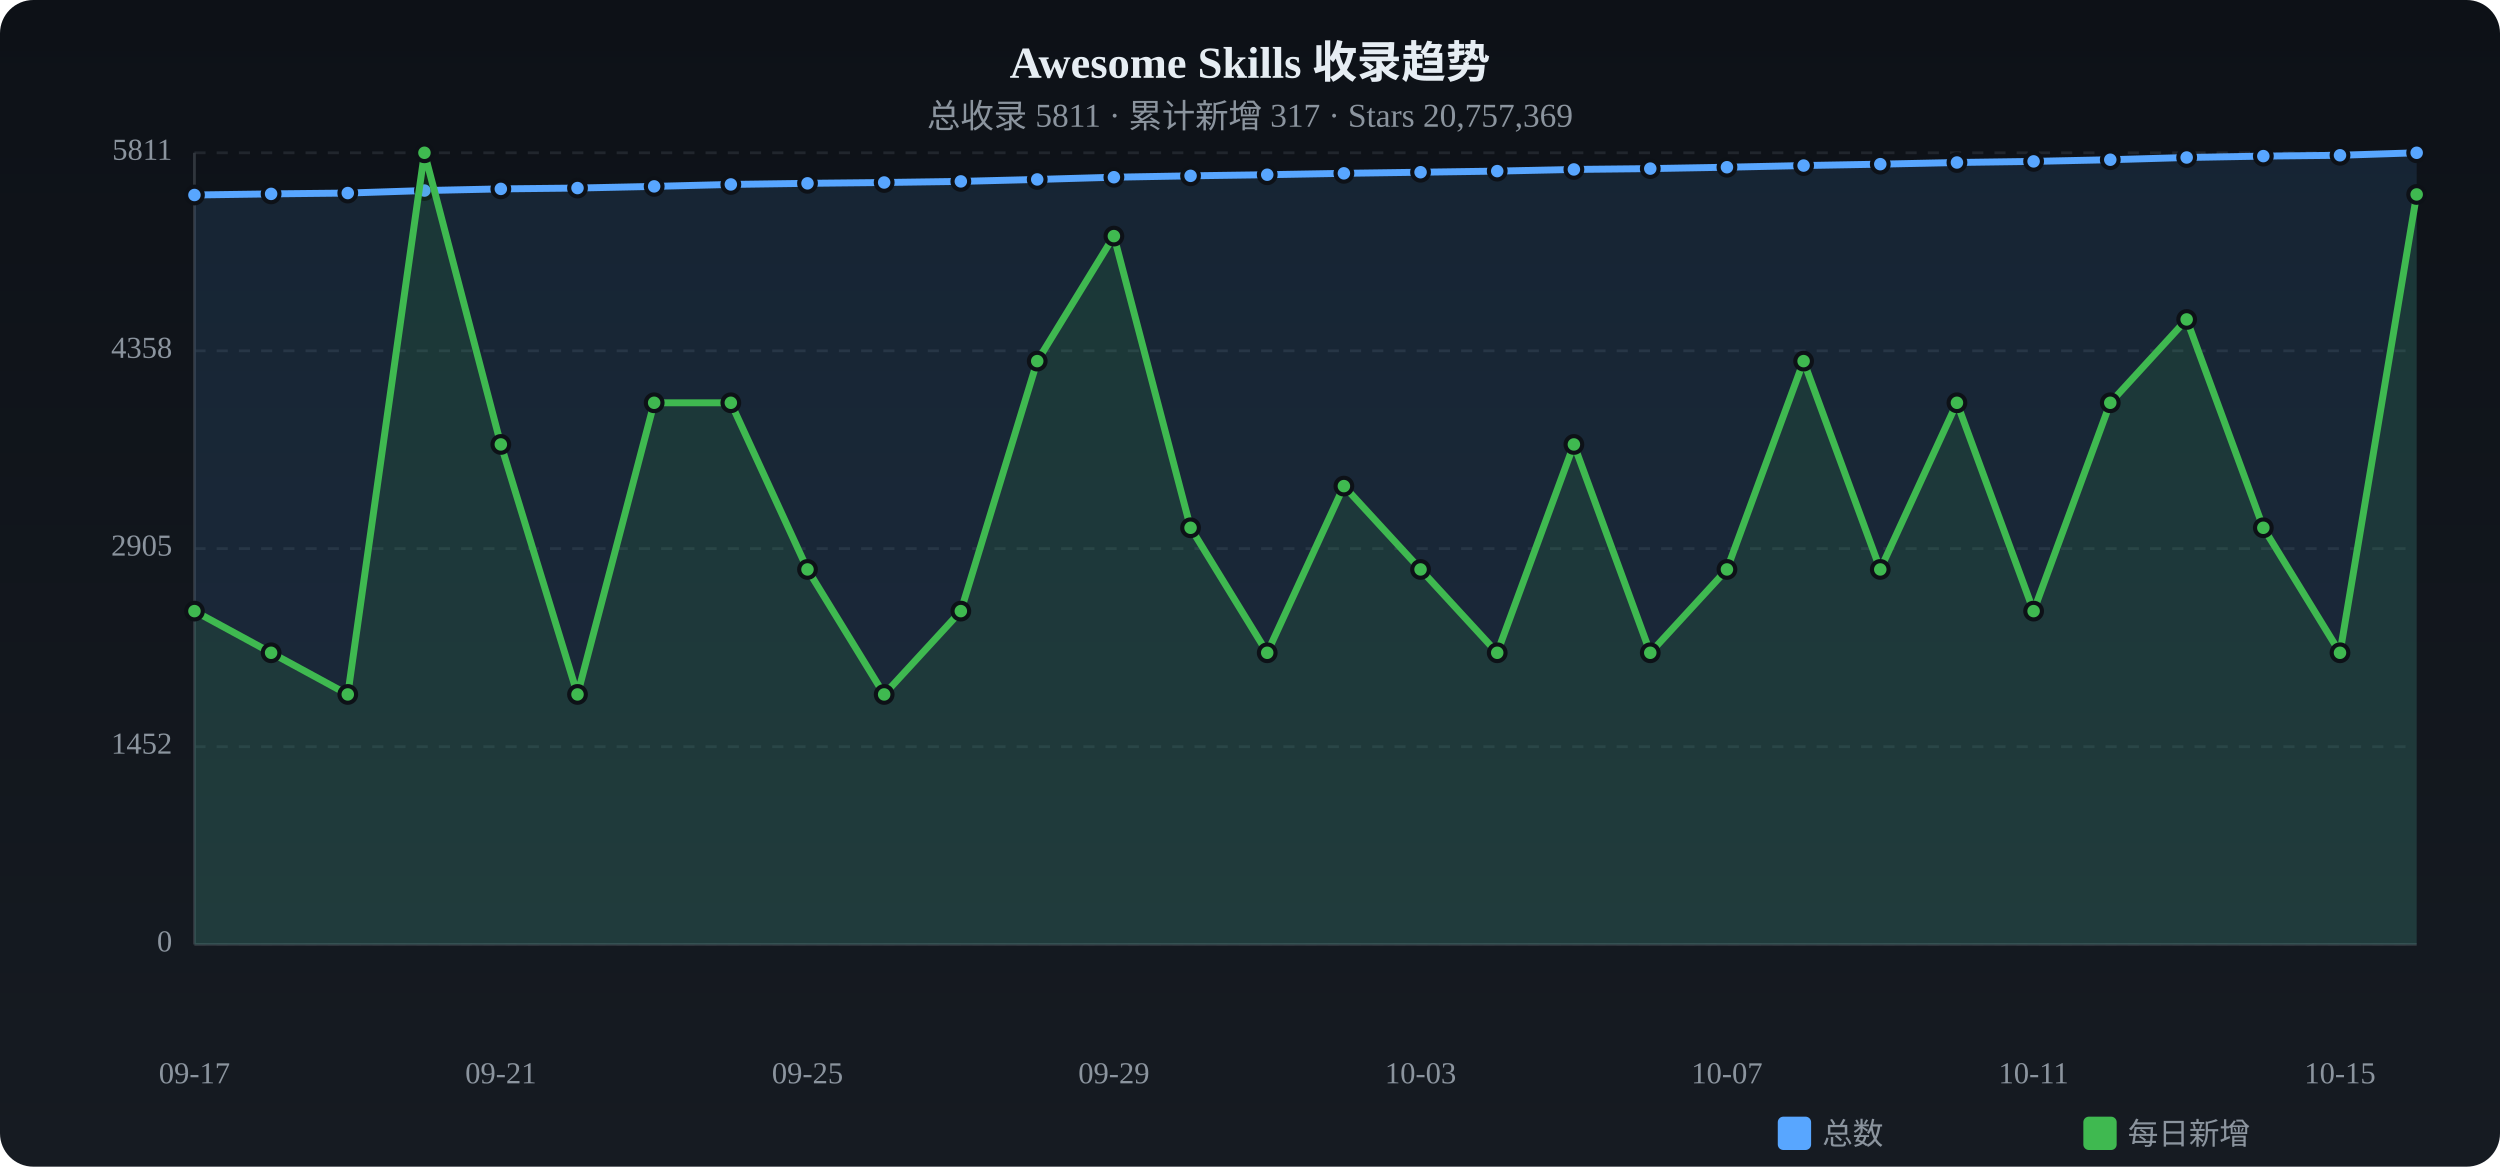
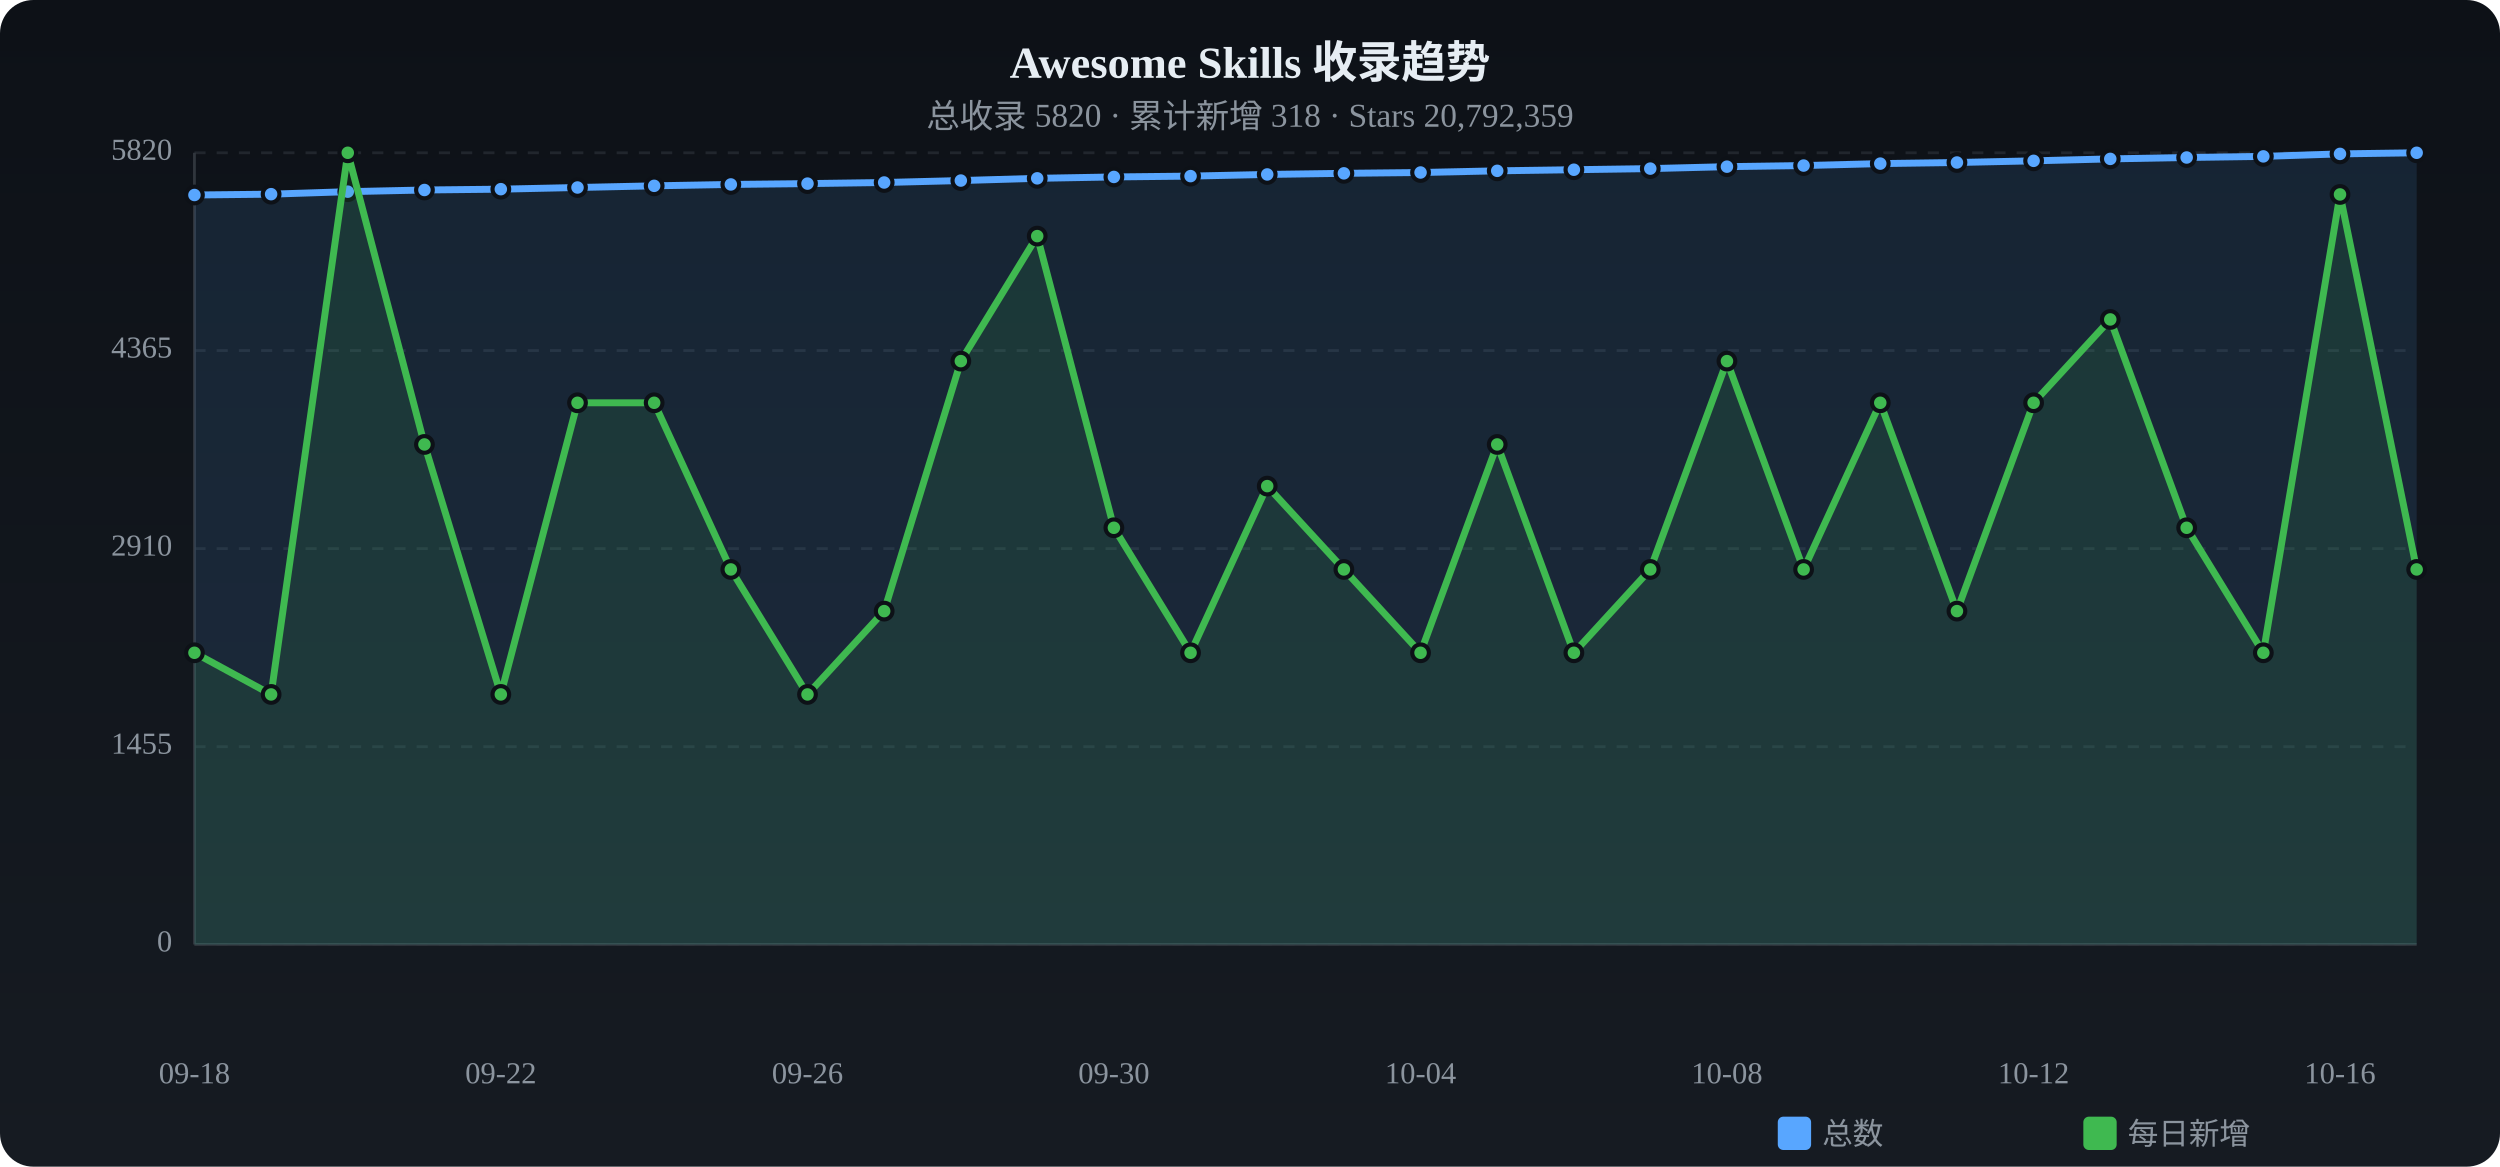
<svg xmlns="http://www.w3.org/2000/svg" viewBox="0 0 900 420" width="900" height="420">
  <defs>
    <linearGradient id="tbg" x1="0%" y1="0%" x2="0%" y2="100%">
      <stop offset="0%" stop-color="#0d1117" />
      <stop offset="100%" stop-color="#161b22" />
    </linearGradient>
  </defs>
  <rect width="900" height="420" rx="12" fill="url(#tbg)" />
  <text x="450.0" y="28" text-anchor="middle" fill="#e6edf3" font-size="16" font-weight="bold">Awesome Skills 收录趋势</text>
-   <text x="450.0" y="46" text-anchor="middle" fill="#8b949e" font-size="12">总收录 5811 · 累计新增 317 · Stars 20,757,369</text>
+   <text x="450.0" y="46" text-anchor="middle" fill="#8b949e" font-size="12">总收录 5820 · 累计新增 318 · Stars 20,792,359</text>
  <text x="62" y="340.0" text-anchor="end" fill="#8b949e" font-size="11" dominant-baseline="middle">0</text>
  <line x1="70" y1="340.0" x2="870" y2="340.0" stroke="#21262d" stroke-dasharray="4 4" />
-   <text x="62" y="268.8" text-anchor="end" fill="#8b949e" font-size="11" dominant-baseline="middle">1452</text>
+   <text x="62" y="268.8" text-anchor="end" fill="#8b949e" font-size="11" dominant-baseline="middle">1455</text>
  <line x1="70" y1="268.8" x2="870" y2="268.8" stroke="#21262d" stroke-dasharray="4 4" />
-   <text x="62" y="197.5" text-anchor="end" fill="#8b949e" font-size="11" dominant-baseline="middle">2905</text>
+   <text x="62" y="197.5" text-anchor="end" fill="#8b949e" font-size="11" dominant-baseline="middle">2910</text>
  <line x1="70" y1="197.5" x2="870" y2="197.5" stroke="#21262d" stroke-dasharray="4 4" />
-   <text x="62" y="126.3" text-anchor="end" fill="#8b949e" font-size="11" dominant-baseline="middle">4358</text>
-   <line x1="70" y1="126.3" x2="870" y2="126.3" stroke="#21262d" stroke-dasharray="4 4" />
-   <text x="62" y="55.0" text-anchor="end" fill="#8b949e" font-size="11" dominant-baseline="middle">5811</text>
+   <text x="62" y="126.2" text-anchor="end" fill="#8b949e" font-size="11" dominant-baseline="middle">4365</text>
+   <line x1="70" y1="126.2" x2="870" y2="126.2" stroke="#21262d" stroke-dasharray="4 4" />
+   <text x="62" y="55.0" text-anchor="end" fill="#8b949e" font-size="11" dominant-baseline="middle">5820</text>
  <line x1="70" y1="55.0" x2="870" y2="55.0" stroke="#21262d" stroke-dasharray="4 4" />
  <line x1="70" y1="55" x2="70" y2="340" stroke="#30363d" />
  <line x1="70" y1="340" x2="870" y2="340" stroke="#30363d" />
-   <path d="M70.0,70.2 L97.6,69.8 L125.2,69.5 L152.8,68.6 L180.3,68.0 L207.9,67.7 L235.5,67.1 L263.1,66.4 L290.7,66.0 L318.3,65.7 L345.9,65.3 L373.4,64.6 L401.0,63.8 L428.6,63.3 L456.2,62.9 L483.8,62.4 L511.4,62.0 L539.0,61.6 L566.6,61.0 L594.1,60.7 L621.7,60.2 L649.3,59.6 L676.9,59.1 L704.5,58.5 L732.1,58.1 L759.7,57.5 L787.2,56.7 L814.8,56.2 L842.4,55.9 L870.0,55.0 L870.0,340 L70.0,340 Z" fill="#58a6ff" opacity="0.12" />
-   <polyline points="70.0,70.2 97.6,69.8 125.2,69.5 152.8,68.6 180.3,68.0 207.9,67.7 235.5,67.1 263.1,66.4 290.7,66.0 318.3,65.7 345.9,65.3 373.4,64.6 401.0,63.8 428.6,63.3 456.2,62.9 483.8,62.4 511.4,62.0 539.0,61.6 566.6,61.0 594.1,60.7 621.7,60.2 649.3,59.6 676.9,59.1 704.5,58.5 732.1,58.1 759.7,57.5 787.2,56.7 814.8,56.2 842.4,55.9 870.0,55.0" fill="none" stroke="#58a6ff" stroke-width="2.5" stroke-linecap="round" stroke-linejoin="round" />
+   <path d="M70.0,70.2 L97.6,69.9 L125.2,69.0 L152.8,68.4 L180.3,68.1 L207.9,67.5 L235.5,66.9 L263.1,66.4 L290.7,66.1 L318.3,65.7 L345.9,65.0 L373.4,64.2 L401.0,63.7 L428.6,63.4 L456.2,62.8 L483.8,62.4 L511.4,62.1 L539.0,61.5 L566.6,61.1 L594.1,60.7 L621.7,60.0 L649.3,59.6 L676.9,58.9 L704.5,58.5 L732.1,57.9 L759.7,57.2 L787.2,56.7 L814.8,56.3 L842.4,55.4 L870.0,55.0 L870.0,340 L70.0,340 Z" fill="#58a6ff" opacity="0.12" />
+   <polyline points="70.0,70.2 97.6,69.9 125.2,69.0 152.8,68.4 180.3,68.1 207.9,67.5 235.5,66.9 263.1,66.4 290.7,66.1 318.3,65.7 345.9,65.0 373.4,64.2 401.0,63.7 428.6,63.4 456.2,62.8 483.8,62.4 511.4,62.1 539.0,61.5 566.6,61.1 594.1,60.7 621.7,60.0 649.3,59.6 676.9,58.9 704.5,58.5 732.1,57.9 759.7,57.2 787.2,56.7 814.8,56.3 842.4,55.4 870.0,55.0" fill="none" stroke="#58a6ff" stroke-width="2.5" stroke-linecap="round" stroke-linejoin="round" />
  <circle cx="70.0" cy="70.2" r="3" fill="#58a6ff" stroke="#0d1117" stroke-width="1.5" />
-   <circle cx="97.6" cy="69.8" r="3" fill="#58a6ff" stroke="#0d1117" stroke-width="1.5" />
-   <circle cx="125.2" cy="69.5" r="3" fill="#58a6ff" stroke="#0d1117" stroke-width="1.5" />
-   <circle cx="152.8" cy="68.6" r="3" fill="#58a6ff" stroke="#0d1117" stroke-width="1.5" />
-   <circle cx="180.3" cy="68.0" r="3" fill="#58a6ff" stroke="#0d1117" stroke-width="1.5" />
-   <circle cx="207.9" cy="67.7" r="3" fill="#58a6ff" stroke="#0d1117" stroke-width="1.5" />
-   <circle cx="235.5" cy="67.1" r="3" fill="#58a6ff" stroke="#0d1117" stroke-width="1.5" />
+   <circle cx="97.6" cy="69.9" r="3" fill="#58a6ff" stroke="#0d1117" stroke-width="1.5" />
+   <circle cx="125.2" cy="69.0" r="3" fill="#58a6ff" stroke="#0d1117" stroke-width="1.5" />
+   <circle cx="152.8" cy="68.4" r="3" fill="#58a6ff" stroke="#0d1117" stroke-width="1.5" />
+   <circle cx="180.3" cy="68.1" r="3" fill="#58a6ff" stroke="#0d1117" stroke-width="1.5" />
+   <circle cx="207.9" cy="67.5" r="3" fill="#58a6ff" stroke="#0d1117" stroke-width="1.5" />
+   <circle cx="235.5" cy="66.9" r="3" fill="#58a6ff" stroke="#0d1117" stroke-width="1.5" />
  <circle cx="263.1" cy="66.4" r="3" fill="#58a6ff" stroke="#0d1117" stroke-width="1.5" />
-   <circle cx="290.7" cy="66.0" r="3" fill="#58a6ff" stroke="#0d1117" stroke-width="1.5" />
+   <circle cx="290.7" cy="66.1" r="3" fill="#58a6ff" stroke="#0d1117" stroke-width="1.5" />
  <circle cx="318.3" cy="65.7" r="3" fill="#58a6ff" stroke="#0d1117" stroke-width="1.5" />
-   <circle cx="345.9" cy="65.3" r="3" fill="#58a6ff" stroke="#0d1117" stroke-width="1.5" />
-   <circle cx="373.4" cy="64.6" r="3" fill="#58a6ff" stroke="#0d1117" stroke-width="1.5" />
-   <circle cx="401.0" cy="63.8" r="3" fill="#58a6ff" stroke="#0d1117" stroke-width="1.5" />
-   <circle cx="428.6" cy="63.3" r="3" fill="#58a6ff" stroke="#0d1117" stroke-width="1.5" />
-   <circle cx="456.2" cy="62.9" r="3" fill="#58a6ff" stroke="#0d1117" stroke-width="1.5" />
+   <circle cx="345.9" cy="65.0" r="3" fill="#58a6ff" stroke="#0d1117" stroke-width="1.5" />
+   <circle cx="373.4" cy="64.2" r="3" fill="#58a6ff" stroke="#0d1117" stroke-width="1.5" />
+   <circle cx="401.0" cy="63.7" r="3" fill="#58a6ff" stroke="#0d1117" stroke-width="1.5" />
+   <circle cx="428.6" cy="63.4" r="3" fill="#58a6ff" stroke="#0d1117" stroke-width="1.5" />
+   <circle cx="456.2" cy="62.8" r="3" fill="#58a6ff" stroke="#0d1117" stroke-width="1.5" />
  <circle cx="483.8" cy="62.4" r="3" fill="#58a6ff" stroke="#0d1117" stroke-width="1.5" />
-   <circle cx="511.4" cy="62.0" r="3" fill="#58a6ff" stroke="#0d1117" stroke-width="1.5" />
-   <circle cx="539.0" cy="61.6" r="3" fill="#58a6ff" stroke="#0d1117" stroke-width="1.5" />
-   <circle cx="566.6" cy="61.0" r="3" fill="#58a6ff" stroke="#0d1117" stroke-width="1.5" />
+   <circle cx="511.4" cy="62.1" r="3" fill="#58a6ff" stroke="#0d1117" stroke-width="1.5" />
+   <circle cx="539.0" cy="61.5" r="3" fill="#58a6ff" stroke="#0d1117" stroke-width="1.5" />
+   <circle cx="566.6" cy="61.1" r="3" fill="#58a6ff" stroke="#0d1117" stroke-width="1.5" />
  <circle cx="594.1" cy="60.7" r="3" fill="#58a6ff" stroke="#0d1117" stroke-width="1.5" />
-   <circle cx="621.7" cy="60.2" r="3" fill="#58a6ff" stroke="#0d1117" stroke-width="1.5" />
+   <circle cx="621.7" cy="60.0" r="3" fill="#58a6ff" stroke="#0d1117" stroke-width="1.5" />
  <circle cx="649.3" cy="59.6" r="3" fill="#58a6ff" stroke="#0d1117" stroke-width="1.5" />
-   <circle cx="676.9" cy="59.1" r="3" fill="#58a6ff" stroke="#0d1117" stroke-width="1.5" />
+   <circle cx="676.9" cy="58.9" r="3" fill="#58a6ff" stroke="#0d1117" stroke-width="1.5" />
  <circle cx="704.5" cy="58.5" r="3" fill="#58a6ff" stroke="#0d1117" stroke-width="1.5" />
-   <circle cx="732.1" cy="58.1" r="3" fill="#58a6ff" stroke="#0d1117" stroke-width="1.5" />
-   <circle cx="759.7" cy="57.5" r="3" fill="#58a6ff" stroke="#0d1117" stroke-width="1.5" />
+   <circle cx="732.1" cy="57.9" r="3" fill="#58a6ff" stroke="#0d1117" stroke-width="1.5" />
+   <circle cx="759.7" cy="57.2" r="3" fill="#58a6ff" stroke="#0d1117" stroke-width="1.5" />
  <circle cx="787.2" cy="56.7" r="3" fill="#58a6ff" stroke="#0d1117" stroke-width="1.5" />
-   <circle cx="814.8" cy="56.2" r="3" fill="#58a6ff" stroke="#0d1117" stroke-width="1.5" />
-   <circle cx="842.4" cy="55.9" r="3" fill="#58a6ff" stroke="#0d1117" stroke-width="1.5" />
+   <circle cx="814.8" cy="56.3" r="3" fill="#58a6ff" stroke="#0d1117" stroke-width="1.5" />
+   <circle cx="842.4" cy="55.4" r="3" fill="#58a6ff" stroke="#0d1117" stroke-width="1.5" />
  <circle cx="870.0" cy="55.0" r="3" fill="#58a6ff" stroke="#0d1117" stroke-width="1.5" />
-   <path d="M70.0,220.0 L97.6,235.0 L125.2,250.0 L152.8,55.0 L180.3,160.0 L207.9,250.0 L235.5,145.0 L263.1,145.0 L290.7,205.0 L318.3,250.0 L345.9,220.0 L373.4,130.0 L401.0,85.0 L428.6,190.0 L456.2,235.0 L483.8,175.0 L511.4,205.0 L539.0,235.0 L566.6,160.0 L594.1,235.0 L621.7,205.0 L649.3,130.0 L676.9,205.0 L704.5,145.0 L732.1,220.0 L759.7,145.0 L787.2,115.0 L814.8,190.0 L842.4,235.0 L870.0,70.0 L870.0,340 L70.0,340 Z" fill="#3fb950" opacity="0.12" />
-   <polyline points="70.0,220.0 97.6,235.0 125.2,250.0 152.8,55.0 180.3,160.0 207.9,250.0 235.5,145.0 263.1,145.0 290.7,205.0 318.3,250.0 345.9,220.0 373.4,130.0 401.0,85.0 428.6,190.0 456.2,235.0 483.8,175.0 511.4,205.0 539.0,235.0 566.6,160.0 594.1,235.0 621.7,205.0 649.3,130.0 676.9,205.0 704.5,145.0 732.1,220.0 759.7,145.0 787.2,115.0 814.8,190.0 842.4,235.0 870.0,70.0" fill="none" stroke="#3fb950" stroke-width="2.5" stroke-linecap="round" stroke-linejoin="round" />
-   <circle cx="70.0" cy="220.0" r="3" fill="#3fb950" stroke="#0d1117" stroke-width="1.5" />
-   <circle cx="97.6" cy="235.0" r="3" fill="#3fb950" stroke="#0d1117" stroke-width="1.5" />
-   <circle cx="125.2" cy="250.0" r="3" fill="#3fb950" stroke="#0d1117" stroke-width="1.5" />
-   <circle cx="152.8" cy="55.0" r="3" fill="#3fb950" stroke="#0d1117" stroke-width="1.5" />
-   <circle cx="180.3" cy="160.0" r="3" fill="#3fb950" stroke="#0d1117" stroke-width="1.5" />
-   <circle cx="207.9" cy="250.0" r="3" fill="#3fb950" stroke="#0d1117" stroke-width="1.5" />
+   <path d="M70.0,235.0 L97.6,250.0 L125.2,55.0 L152.8,160.0 L180.3,250.0 L207.9,145.0 L235.5,145.0 L263.1,205.0 L290.7,250.0 L318.3,220.0 L345.9,130.0 L373.4,85.0 L401.0,190.0 L428.6,235.0 L456.2,175.0 L483.8,205.0 L511.4,235.0 L539.0,160.0 L566.6,235.0 L594.1,205.0 L621.7,130.0 L649.3,205.0 L676.9,145.0 L704.5,220.0 L732.1,145.0 L759.7,115.0 L787.2,190.0 L814.8,235.0 L842.4,70.0 L870.0,205.0 L870.0,340 L70.0,340 Z" fill="#3fb950" opacity="0.12" />
+   <polyline points="70.0,235.0 97.6,250.0 125.2,55.0 152.8,160.0 180.3,250.0 207.9,145.0 235.5,145.0 263.1,205.0 290.7,250.0 318.3,220.0 345.9,130.0 373.4,85.0 401.0,190.0 428.6,235.0 456.2,175.0 483.8,205.0 511.4,235.0 539.0,160.0 566.6,235.0 594.1,205.0 621.7,130.0 649.3,205.0 676.9,145.0 704.5,220.0 732.1,145.0 759.7,115.0 787.2,190.0 814.8,235.0 842.4,70.0 870.0,205.0" fill="none" stroke="#3fb950" stroke-width="2.5" stroke-linecap="round" stroke-linejoin="round" />
+   <circle cx="70.0" cy="235.0" r="3" fill="#3fb950" stroke="#0d1117" stroke-width="1.5" />
+   <circle cx="97.6" cy="250.0" r="3" fill="#3fb950" stroke="#0d1117" stroke-width="1.5" />
+   <circle cx="125.2" cy="55.0" r="3" fill="#3fb950" stroke="#0d1117" stroke-width="1.5" />
+   <circle cx="152.8" cy="160.0" r="3" fill="#3fb950" stroke="#0d1117" stroke-width="1.5" />
+   <circle cx="180.3" cy="250.0" r="3" fill="#3fb950" stroke="#0d1117" stroke-width="1.5" />
+   <circle cx="207.9" cy="145.0" r="3" fill="#3fb950" stroke="#0d1117" stroke-width="1.5" />
  <circle cx="235.5" cy="145.0" r="3" fill="#3fb950" stroke="#0d1117" stroke-width="1.5" />
-   <circle cx="263.1" cy="145.0" r="3" fill="#3fb950" stroke="#0d1117" stroke-width="1.5" />
-   <circle cx="290.7" cy="205.0" r="3" fill="#3fb950" stroke="#0d1117" stroke-width="1.5" />
-   <circle cx="318.3" cy="250.0" r="3" fill="#3fb950" stroke="#0d1117" stroke-width="1.5" />
-   <circle cx="345.9" cy="220.0" r="3" fill="#3fb950" stroke="#0d1117" stroke-width="1.5" />
-   <circle cx="373.4" cy="130.0" r="3" fill="#3fb950" stroke="#0d1117" stroke-width="1.5" />
-   <circle cx="401.0" cy="85.0" r="3" fill="#3fb950" stroke="#0d1117" stroke-width="1.5" />
-   <circle cx="428.6" cy="190.0" r="3" fill="#3fb950" stroke="#0d1117" stroke-width="1.5" />
-   <circle cx="456.2" cy="235.0" r="3" fill="#3fb950" stroke="#0d1117" stroke-width="1.5" />
-   <circle cx="483.8" cy="175.0" r="3" fill="#3fb950" stroke="#0d1117" stroke-width="1.5" />
-   <circle cx="511.4" cy="205.0" r="3" fill="#3fb950" stroke="#0d1117" stroke-width="1.5" />
-   <circle cx="539.0" cy="235.0" r="3" fill="#3fb950" stroke="#0d1117" stroke-width="1.5" />
-   <circle cx="566.6" cy="160.0" r="3" fill="#3fb950" stroke="#0d1117" stroke-width="1.5" />
-   <circle cx="594.1" cy="235.0" r="3" fill="#3fb950" stroke="#0d1117" stroke-width="1.5" />
-   <circle cx="621.7" cy="205.0" r="3" fill="#3fb950" stroke="#0d1117" stroke-width="1.5" />
-   <circle cx="649.3" cy="130.0" r="3" fill="#3fb950" stroke="#0d1117" stroke-width="1.5" />
-   <circle cx="676.9" cy="205.0" r="3" fill="#3fb950" stroke="#0d1117" stroke-width="1.5" />
-   <circle cx="704.5" cy="145.0" r="3" fill="#3fb950" stroke="#0d1117" stroke-width="1.5" />
-   <circle cx="732.1" cy="220.0" r="3" fill="#3fb950" stroke="#0d1117" stroke-width="1.5" />
-   <circle cx="759.7" cy="145.0" r="3" fill="#3fb950" stroke="#0d1117" stroke-width="1.5" />
-   <circle cx="787.2" cy="115.0" r="3" fill="#3fb950" stroke="#0d1117" stroke-width="1.5" />
-   <circle cx="814.8" cy="190.0" r="3" fill="#3fb950" stroke="#0d1117" stroke-width="1.5" />
-   <circle cx="842.4" cy="235.0" r="3" fill="#3fb950" stroke="#0d1117" stroke-width="1.5" />
-   <circle cx="870.0" cy="70.0" r="3" fill="#3fb950" stroke="#0d1117" stroke-width="1.5" />
-   <text x="70.0" y="390" text-anchor="middle" fill="#8b949e" font-size="11">09-17</text>
-   <text x="180.3" y="390" text-anchor="middle" fill="#8b949e" font-size="11">09-21</text>
-   <text x="290.7" y="390" text-anchor="middle" fill="#8b949e" font-size="11">09-25</text>
-   <text x="401.0" y="390" text-anchor="middle" fill="#8b949e" font-size="11">09-29</text>
-   <text x="511.4" y="390" text-anchor="middle" fill="#8b949e" font-size="11">10-03</text>
-   <text x="621.7" y="390" text-anchor="middle" fill="#8b949e" font-size="11">10-07</text>
-   <text x="732.1" y="390" text-anchor="middle" fill="#8b949e" font-size="11">10-11</text>
-   <text x="842.4" y="390" text-anchor="middle" fill="#8b949e" font-size="11">10-15</text>
+   <circle cx="263.1" cy="205.0" r="3" fill="#3fb950" stroke="#0d1117" stroke-width="1.5" />
+   <circle cx="290.7" cy="250.0" r="3" fill="#3fb950" stroke="#0d1117" stroke-width="1.5" />
+   <circle cx="318.3" cy="220.0" r="3" fill="#3fb950" stroke="#0d1117" stroke-width="1.5" />
+   <circle cx="345.9" cy="130.0" r="3" fill="#3fb950" stroke="#0d1117" stroke-width="1.5" />
+   <circle cx="373.4" cy="85.0" r="3" fill="#3fb950" stroke="#0d1117" stroke-width="1.5" />
+   <circle cx="401.0" cy="190.0" r="3" fill="#3fb950" stroke="#0d1117" stroke-width="1.5" />
+   <circle cx="428.6" cy="235.0" r="3" fill="#3fb950" stroke="#0d1117" stroke-width="1.5" />
+   <circle cx="456.2" cy="175.0" r="3" fill="#3fb950" stroke="#0d1117" stroke-width="1.5" />
+   <circle cx="483.8" cy="205.0" r="3" fill="#3fb950" stroke="#0d1117" stroke-width="1.5" />
+   <circle cx="511.4" cy="235.0" r="3" fill="#3fb950" stroke="#0d1117" stroke-width="1.5" />
+   <circle cx="539.0" cy="160.0" r="3" fill="#3fb950" stroke="#0d1117" stroke-width="1.5" />
+   <circle cx="566.6" cy="235.0" r="3" fill="#3fb950" stroke="#0d1117" stroke-width="1.5" />
+   <circle cx="594.1" cy="205.0" r="3" fill="#3fb950" stroke="#0d1117" stroke-width="1.5" />
+   <circle cx="621.7" cy="130.0" r="3" fill="#3fb950" stroke="#0d1117" stroke-width="1.5" />
+   <circle cx="649.3" cy="205.0" r="3" fill="#3fb950" stroke="#0d1117" stroke-width="1.5" />
+   <circle cx="676.9" cy="145.0" r="3" fill="#3fb950" stroke="#0d1117" stroke-width="1.5" />
+   <circle cx="704.5" cy="220.0" r="3" fill="#3fb950" stroke="#0d1117" stroke-width="1.5" />
+   <circle cx="732.1" cy="145.0" r="3" fill="#3fb950" stroke="#0d1117" stroke-width="1.5" />
+   <circle cx="759.7" cy="115.0" r="3" fill="#3fb950" stroke="#0d1117" stroke-width="1.5" />
+   <circle cx="787.2" cy="190.0" r="3" fill="#3fb950" stroke="#0d1117" stroke-width="1.5" />
+   <circle cx="814.8" cy="235.0" r="3" fill="#3fb950" stroke="#0d1117" stroke-width="1.5" />
+   <circle cx="842.4" cy="70.0" r="3" fill="#3fb950" stroke="#0d1117" stroke-width="1.5" />
+   <circle cx="870.0" cy="205.0" r="3" fill="#3fb950" stroke="#0d1117" stroke-width="1.5" />
+   <text x="70.0" y="390" text-anchor="middle" fill="#8b949e" font-size="11">09-18</text>
+   <text x="180.3" y="390" text-anchor="middle" fill="#8b949e" font-size="11">09-22</text>
+   <text x="290.7" y="390" text-anchor="middle" fill="#8b949e" font-size="11">09-26</text>
+   <text x="401.0" y="390" text-anchor="middle" fill="#8b949e" font-size="11">09-30</text>
+   <text x="511.4" y="390" text-anchor="middle" fill="#8b949e" font-size="11">10-04</text>
+   <text x="621.7" y="390" text-anchor="middle" fill="#8b949e" font-size="11">10-08</text>
+   <text x="732.1" y="390" text-anchor="middle" fill="#8b949e" font-size="11">10-12</text>
+   <text x="842.4" y="390" text-anchor="middle" fill="#8b949e" font-size="11">10-16</text>
  <rect x="640" y="402" width="12" height="12" rx="2" fill="#58a6ff" />
  <text x="656" y="412" fill="#8b949e" font-size="11">总数</text>
  <rect x="750" y="402" width="12" height="12" rx="2" fill="#3fb950" />
  <text x="766" y="412" fill="#8b949e" font-size="11">每日新增</text>
</svg>
